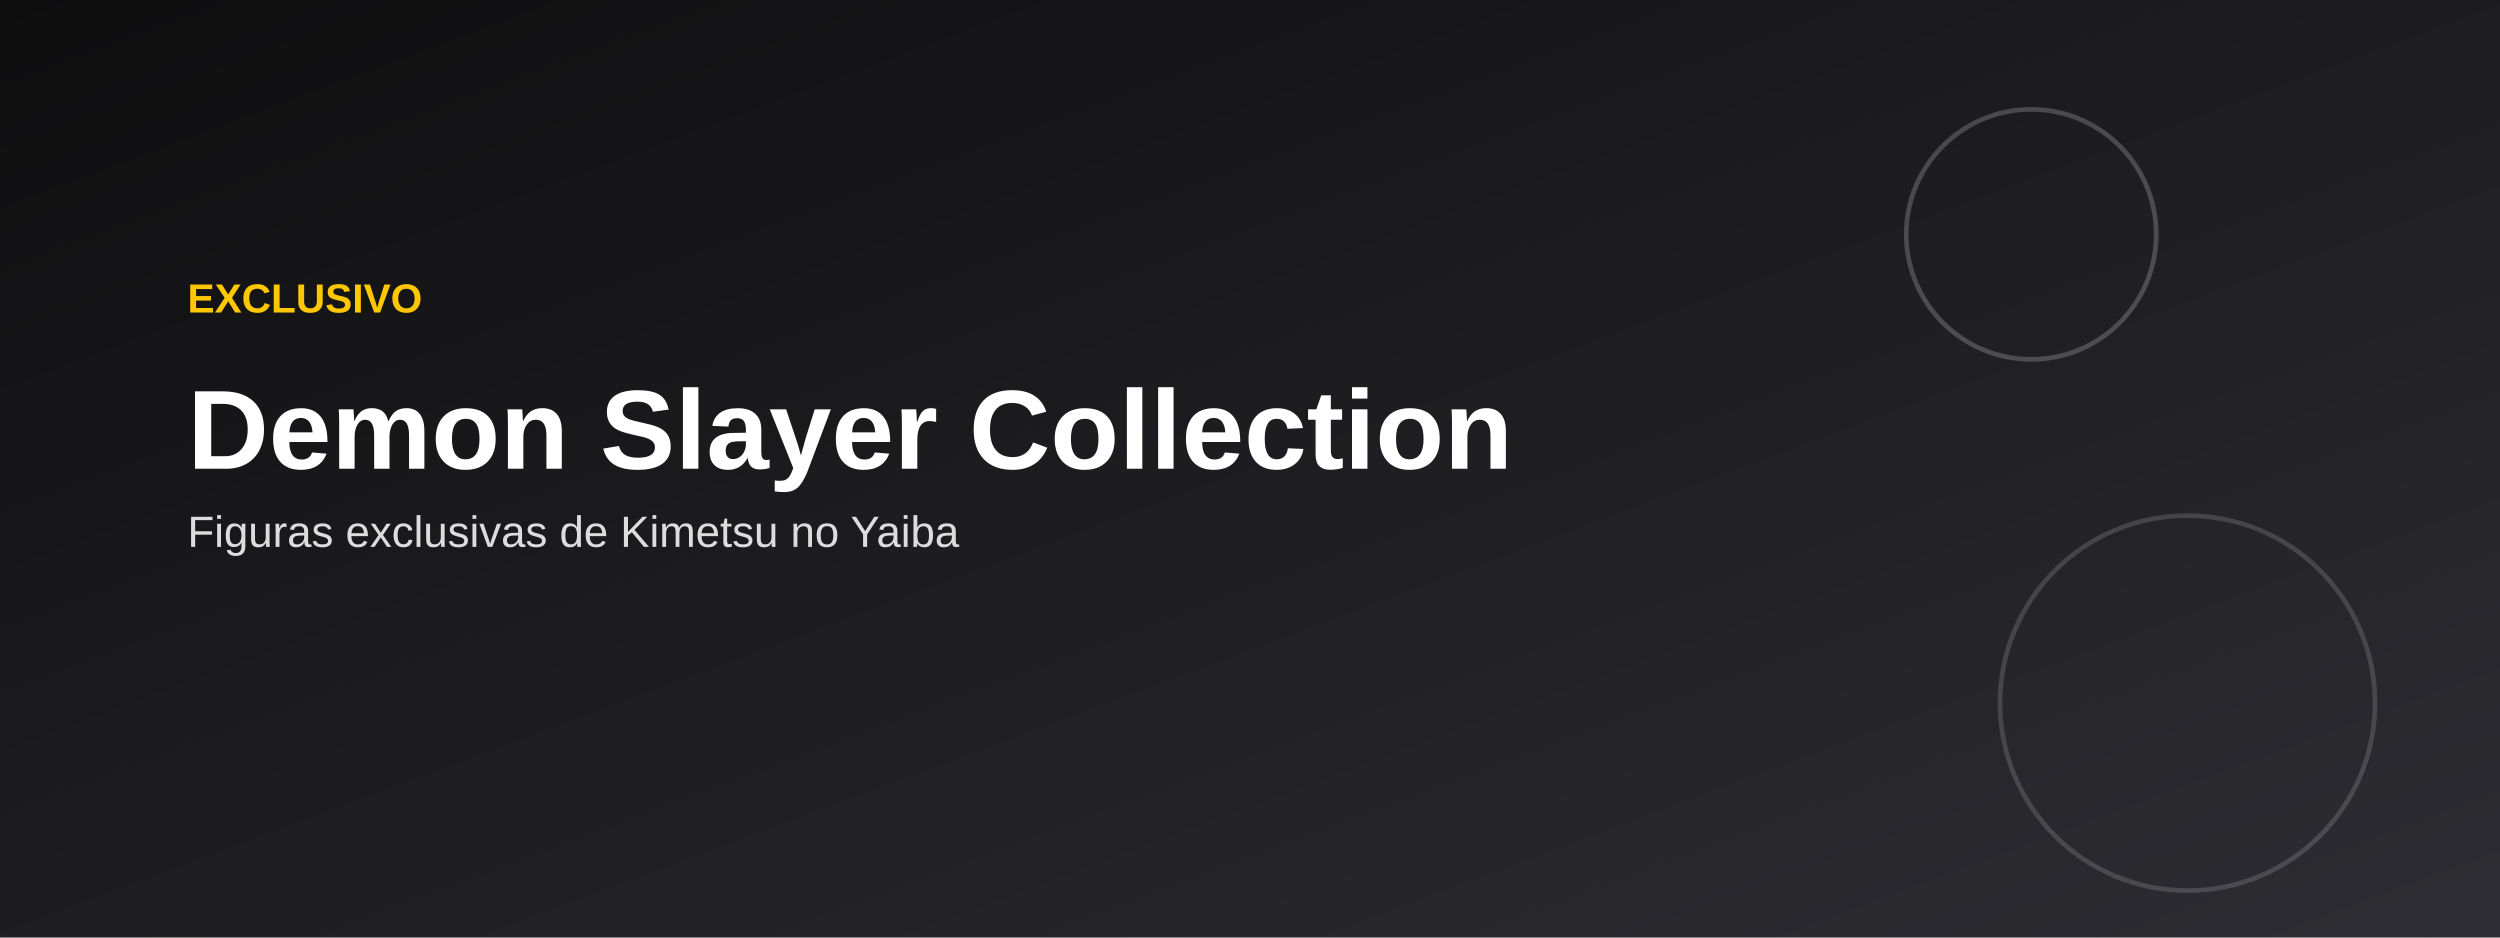
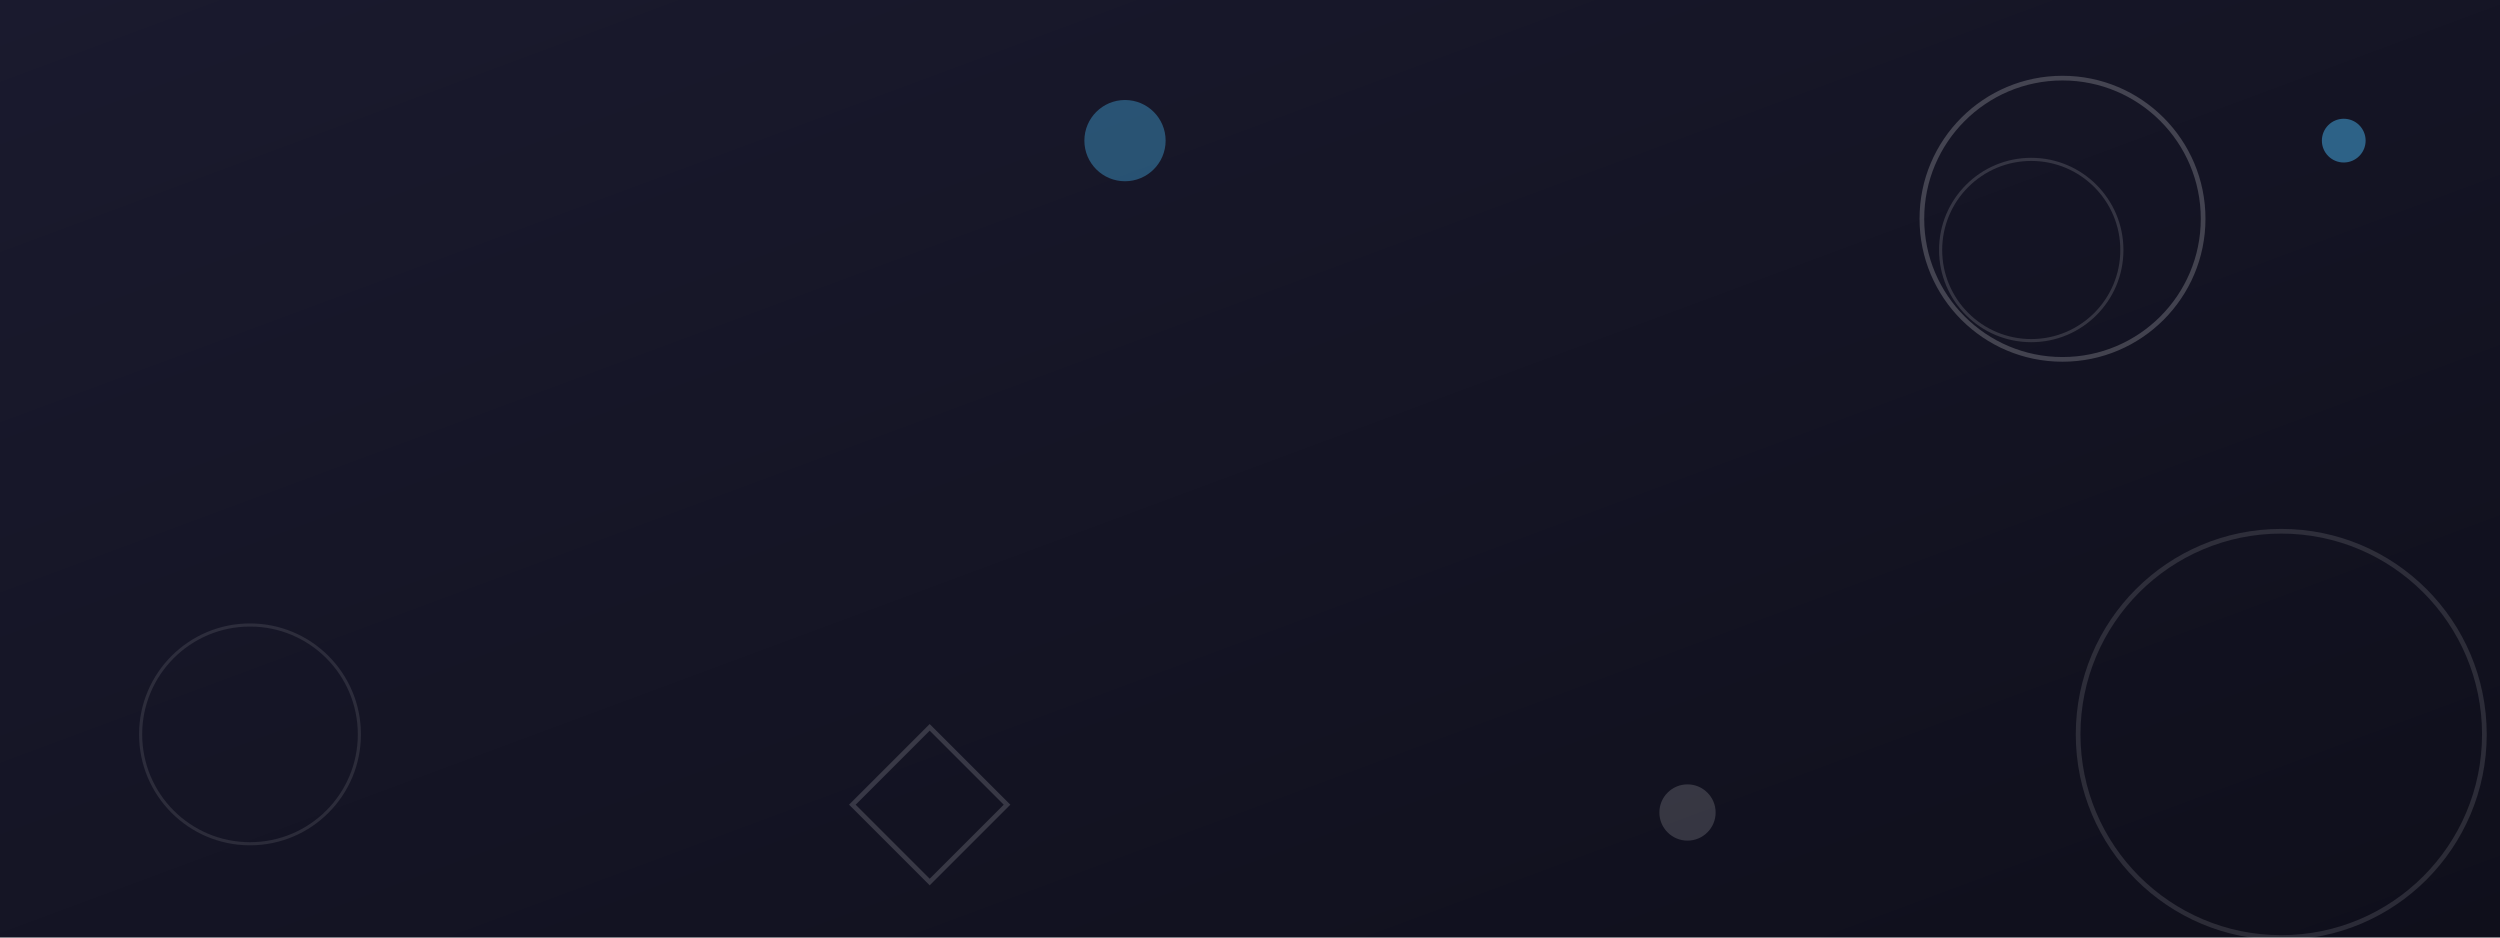
<svg xmlns="http://www.w3.org/2000/svg" width="1600" height="600" viewBox="0 0 1600 600">
  <defs>
    <linearGradient id="bg" x1="0%" y1="0%" x2="100%" y2="100%">
-       <stop offset="0%" stop-color="#0E0E0F" />
-       <stop offset="100%" stop-color="#2d2d33" />
+       <stop offset="0%" stop-color="#1A1A2E" />
+       <stop offset="100%" stop-color="#0F0F1B" />
    </linearGradient>
  </defs>
  <rect width="1600" height="600" fill="url(#bg)" />
-   <circle cx="1300" cy="150" r="80" fill="none" stroke="#FFFFFF" stroke-opacity="0.2" stroke-width="3" />
-   <circle cx="1400" cy="450" r="120" fill="none" stroke="#FFFFFF" stroke-opacity="0.15" stroke-width="3" />
-   <text x="120" y="200" font-family="Arial, sans-serif" font-size="26" font-weight="bold" fill="#FFC700">EXCLUSIVO</text>
-   <text x="120" y="300" font-family="Arial, sans-serif" font-size="72" font-weight="bold" fill="#FFFFFF">Demon Slayer Collection</text>
-   <text x="120" y="350" font-family="Arial, sans-serif" font-size="28" fill="#FFFFFF" fill-opacity="0.85">Figuras exclusivas de Kimetsu no Yaiba</text>
+   <circle cx="1320" cy="140" r="90" fill="none" stroke="#FFFFFF" stroke-opacity="0.20" stroke-width="3" />
+   <circle cx="1300" cy="160" r="58" fill="none" stroke="#FFFFFF" stroke-opacity="0.14" stroke-width="2" />
+   <circle cx="1460" cy="470" r="130" fill="none" stroke="#FFFFFF" stroke-opacity="0.12" stroke-width="3" />
+   <circle cx="160" cy="470" r="70" fill="none" stroke="#FFFFFF" stroke-opacity="0.10" stroke-width="2" />
+   <circle cx="720" cy="90" r="26" fill="#4CC2FF" fill-opacity="0.35" />
+   <circle cx="1080" cy="520" r="18" fill="#FFFFFF" fill-opacity="0.16" />
+   <circle cx="1500" cy="90" r="14" fill="#4CC2FF" fill-opacity="0.45" />
+   <rect x="560" y="480" width="70" height="70" fill="none" stroke="#FFFFFF" stroke-opacity="0.16" stroke-width="3" transform="rotate(45 595 515)" />
</svg>
